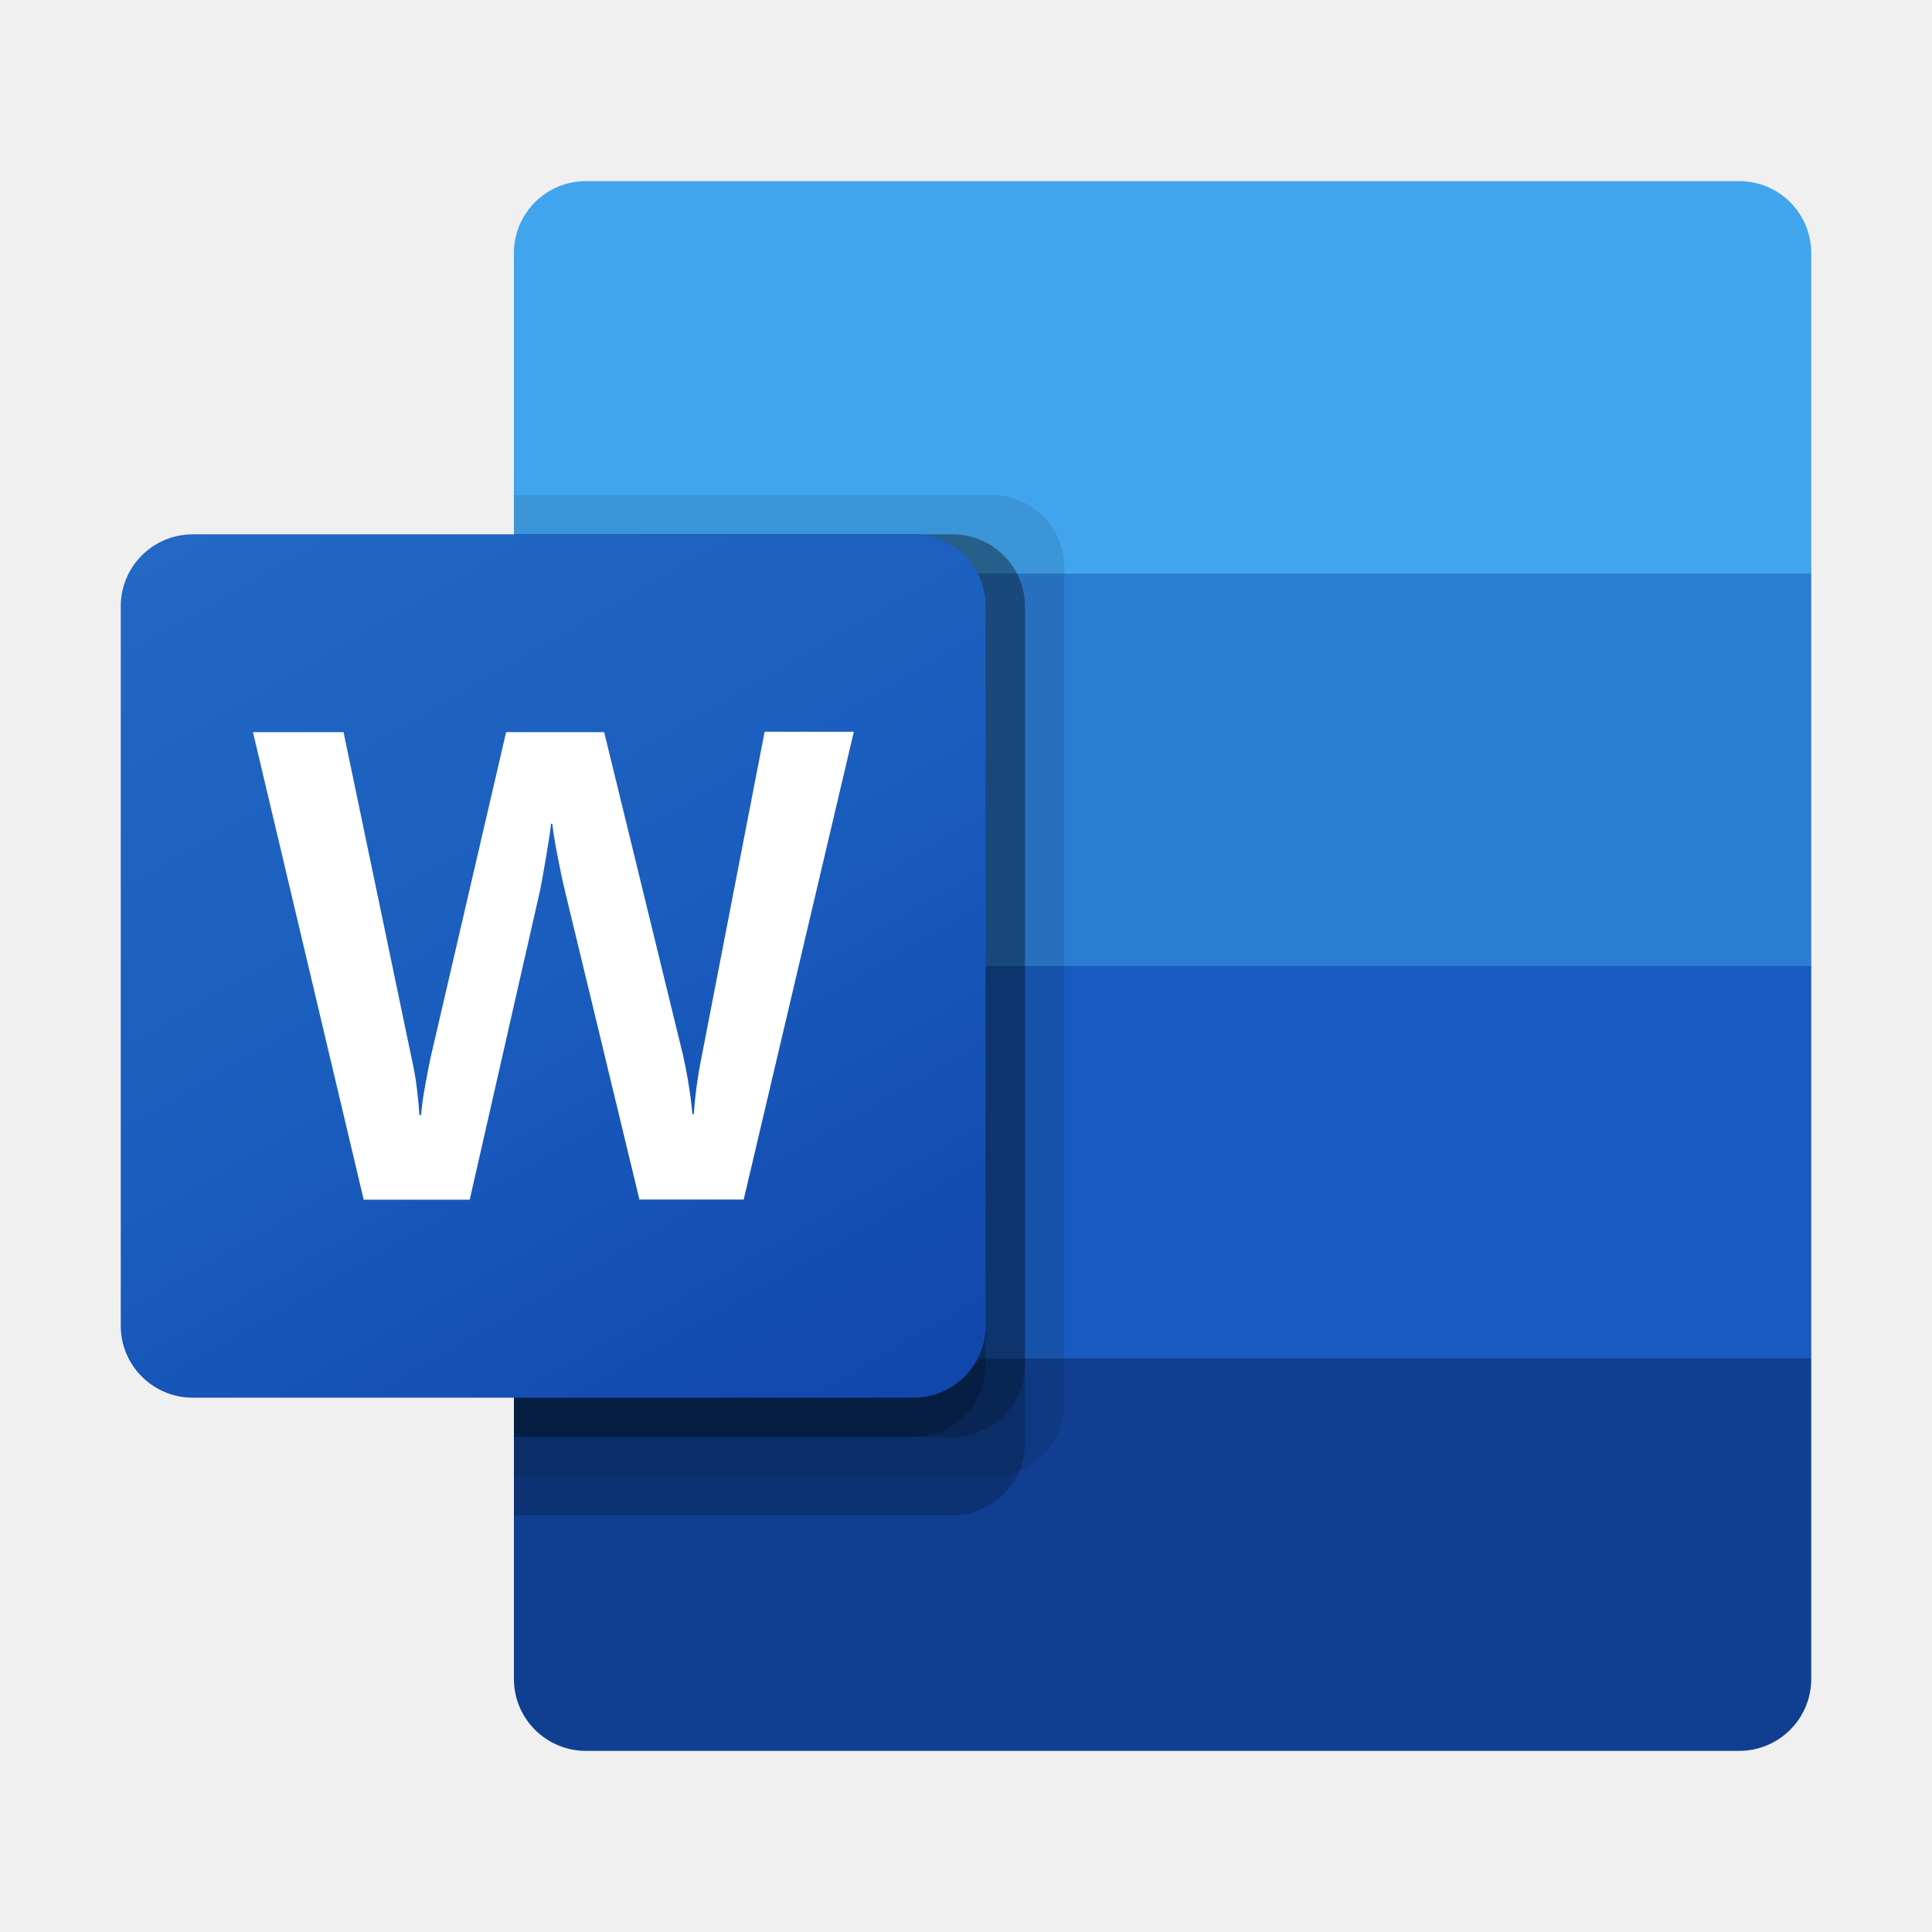
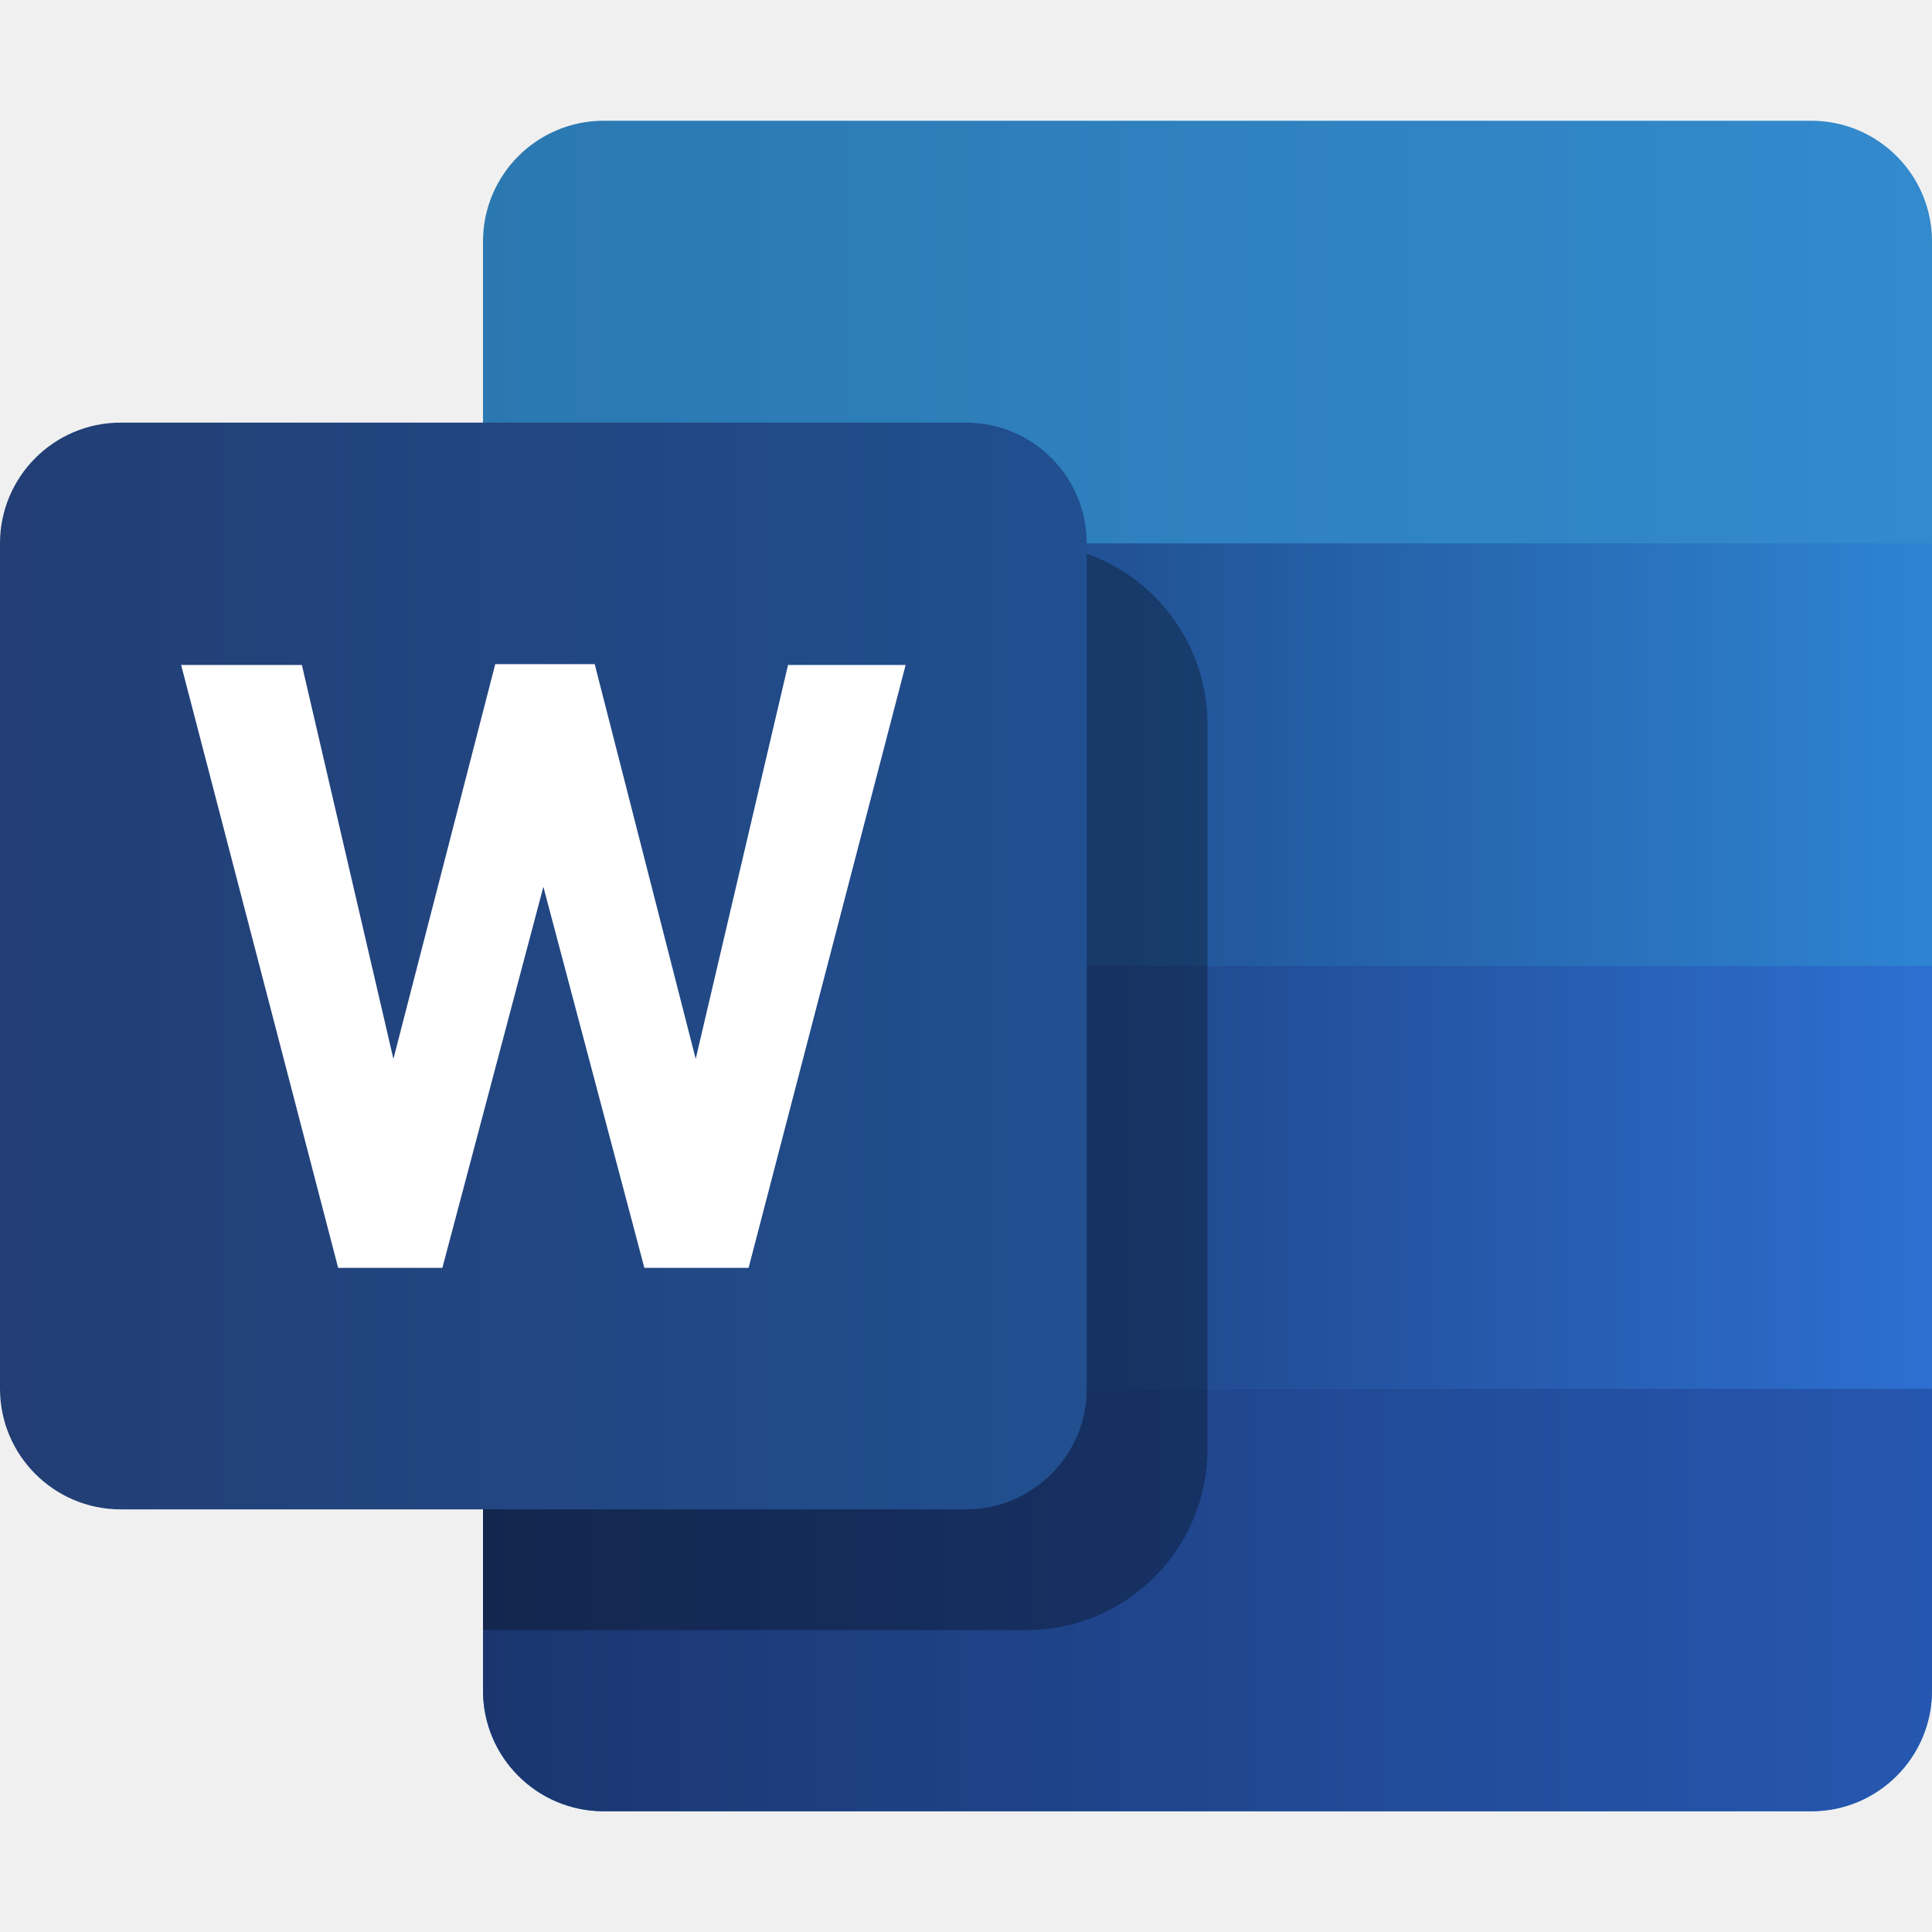
- <svg xmlns="http://www.w3.org/2000/svg" width="800px" height="800px" viewBox="0 0 32 32">
+ <svg xmlns="http://www.w3.org/2000/svg" width="800px" height="800px" viewBox="0 0 32 32" fill="none">
+   <rect x="8" y="2" width="24" height="28" rx="2" fill="url(#paint0_linear_87_7724)" />
+   <path d="M8 23H32V28C32 29.105 31.105 30 30 30H10C8.895 30 8 29.105 8 28V23Z" fill="url(#paint1_linear_87_7724)" />
+   <rect x="8" y="16" width="24" height="7" fill="url(#paint2_linear_87_7724)" />
+   <rect x="8" y="9" width="24" height="7" fill="url(#paint3_linear_87_7724)" />
+   <path d="M8 12C8 10.343 9.343 9 11 9H17C18.657 9 20 10.343 20 12V24C20 25.657 18.657 27 17 27H8V12Z" fill="#000000" fill-opacity="0.3" />
+   <rect y="7" width="18" height="18" rx="2" fill="url(#paint4_linear_87_7724)" />
+   <path d="M15 11.014H13.052L11.523 17.539L9.85 11H8.203L6.516 17.539L5 11.014H3L5.601 21H7.327L9 14.688L10.673 21H12.399L15 11.014Z" fill="white" />
  <defs>
-     <linearGradient id="a" x1="4.494" y1="-1712.086" x2="13.832" y2="-1695.914" gradientTransform="translate(0 1720)" gradientUnits="userSpaceOnUse">
-       <stop offset="0" stop-color="#2368c4" />
-       <stop offset="0.5" stop-color="#1a5dbe" />
-       <stop offset="1" stop-color="#1146ac" />
+     <linearGradient id="paint0_linear_87_7724" x1="8" y1="6.667" x2="32" y2="6.667" gradientUnits="userSpaceOnUse">
+       <stop stop-color="#2B78B1" />
+       <stop offset="1" stop-color="#338ACD" />
+     </linearGradient>
+     <linearGradient id="paint1_linear_87_7724" x1="8" y1="27.375" x2="32" y2="27.375" gradientUnits="userSpaceOnUse">
+       <stop stop-color="#1B366F" />
+       <stop offset="1" stop-color="#2657B0" />
+     </linearGradient>
+     <linearGradient id="paint2_linear_87_7724" x1="18.5" y1="20" x2="32" y2="20" gradientUnits="userSpaceOnUse">
+       <stop stop-color="#20478B" />
+       <stop offset="1" stop-color="#2D6FD1" />
+     </linearGradient>
+     <linearGradient id="paint3_linear_87_7724" x1="18.5" y1="13" x2="32" y2="13" gradientUnits="userSpaceOnUse">
+       <stop stop-color="#215295" />
+       <stop offset="1" stop-color="#2E84D3" />
+     </linearGradient>
+     <linearGradient id="paint4_linear_87_7724" x1="3.31137e-08" y1="17" x2="19" y2="17" gradientUnits="userSpaceOnUse">
+       <stop stop-color="#223E74" />
+       <stop offset="1" stop-color="#215091" />
    </linearGradient>
  </defs>
-   <path d="M28.806,3H9.705A1.192,1.192,0,0,0,8.512,4.191h0V9.5l11.069,3.25L30,9.5V4.191A1.192,1.192,0,0,0,28.806,3Z" style="fill:#41a5ee" />
-   <path d="M30,9.5H8.512V16l11.069,1.95L30,16Z" style="fill:#2b7cd3" />
-   <path d="M8.512,16v6.5L18.93,23.8,30,22.5V16Z" style="fill:#185abd" />
-   <path d="M9.705,29h19.1A1.192,1.192,0,0,0,30,27.809h0V22.5H8.512v5.309A1.192,1.192,0,0,0,9.705,29Z" style="fill:#103f91" />
-   <path d="M16.434,8.2H8.512V24.45h7.922a1.2,1.2,0,0,0,1.194-1.191V9.391A1.2,1.2,0,0,0,16.434,8.2Z" style="opacity:0.1;isolation:isolate" />
-   <path d="M15.783,8.85H8.512V25.1h7.271a1.2,1.2,0,0,0,1.194-1.191V10.041A1.2,1.2,0,0,0,15.783,8.85Z" style="opacity:0.2;isolation:isolate" />
-   <path d="M15.783,8.85H8.512V23.8h7.271a1.2,1.2,0,0,0,1.194-1.191V10.041A1.2,1.2,0,0,0,15.783,8.85Z" style="opacity:0.2;isolation:isolate" />
-   <path d="M15.132,8.85H8.512V23.8h6.62a1.2,1.2,0,0,0,1.194-1.191V10.041A1.2,1.2,0,0,0,15.132,8.85Z" style="opacity:0.2;isolation:isolate" />
-   <path d="M3.194,8.85H15.132a1.193,1.193,0,0,1,1.194,1.191V21.959a1.193,1.193,0,0,1-1.194,1.191H3.194A1.192,1.192,0,0,1,2,21.959V10.041A1.192,1.192,0,0,1,3.194,8.85Z" style="fill:url(#a)" />
-   <path d="M6.9,17.988c.023.184.039.344.046.481h.028c.01-.13.032-.287.065-.47s.062-.338.089-.465l1.255-5.407h1.624l1.3,5.326a7.761,7.761,0,0,1,.162,1h.022a7.6,7.6,0,0,1,.135-.975l1.039-5.358h1.477l-1.824,7.748H10.591L9.354,14.742q-.054-.222-.122-.578t-.084-.52H9.127q-.021.189-.084.561c-.042.249-.075.432-.1.552L7.78,19.871H6.024L4.19,12.127h1.5l1.131,5.418A4.469,4.469,0,0,1,6.9,17.988Z" style="fill:#fff" />
</svg>
